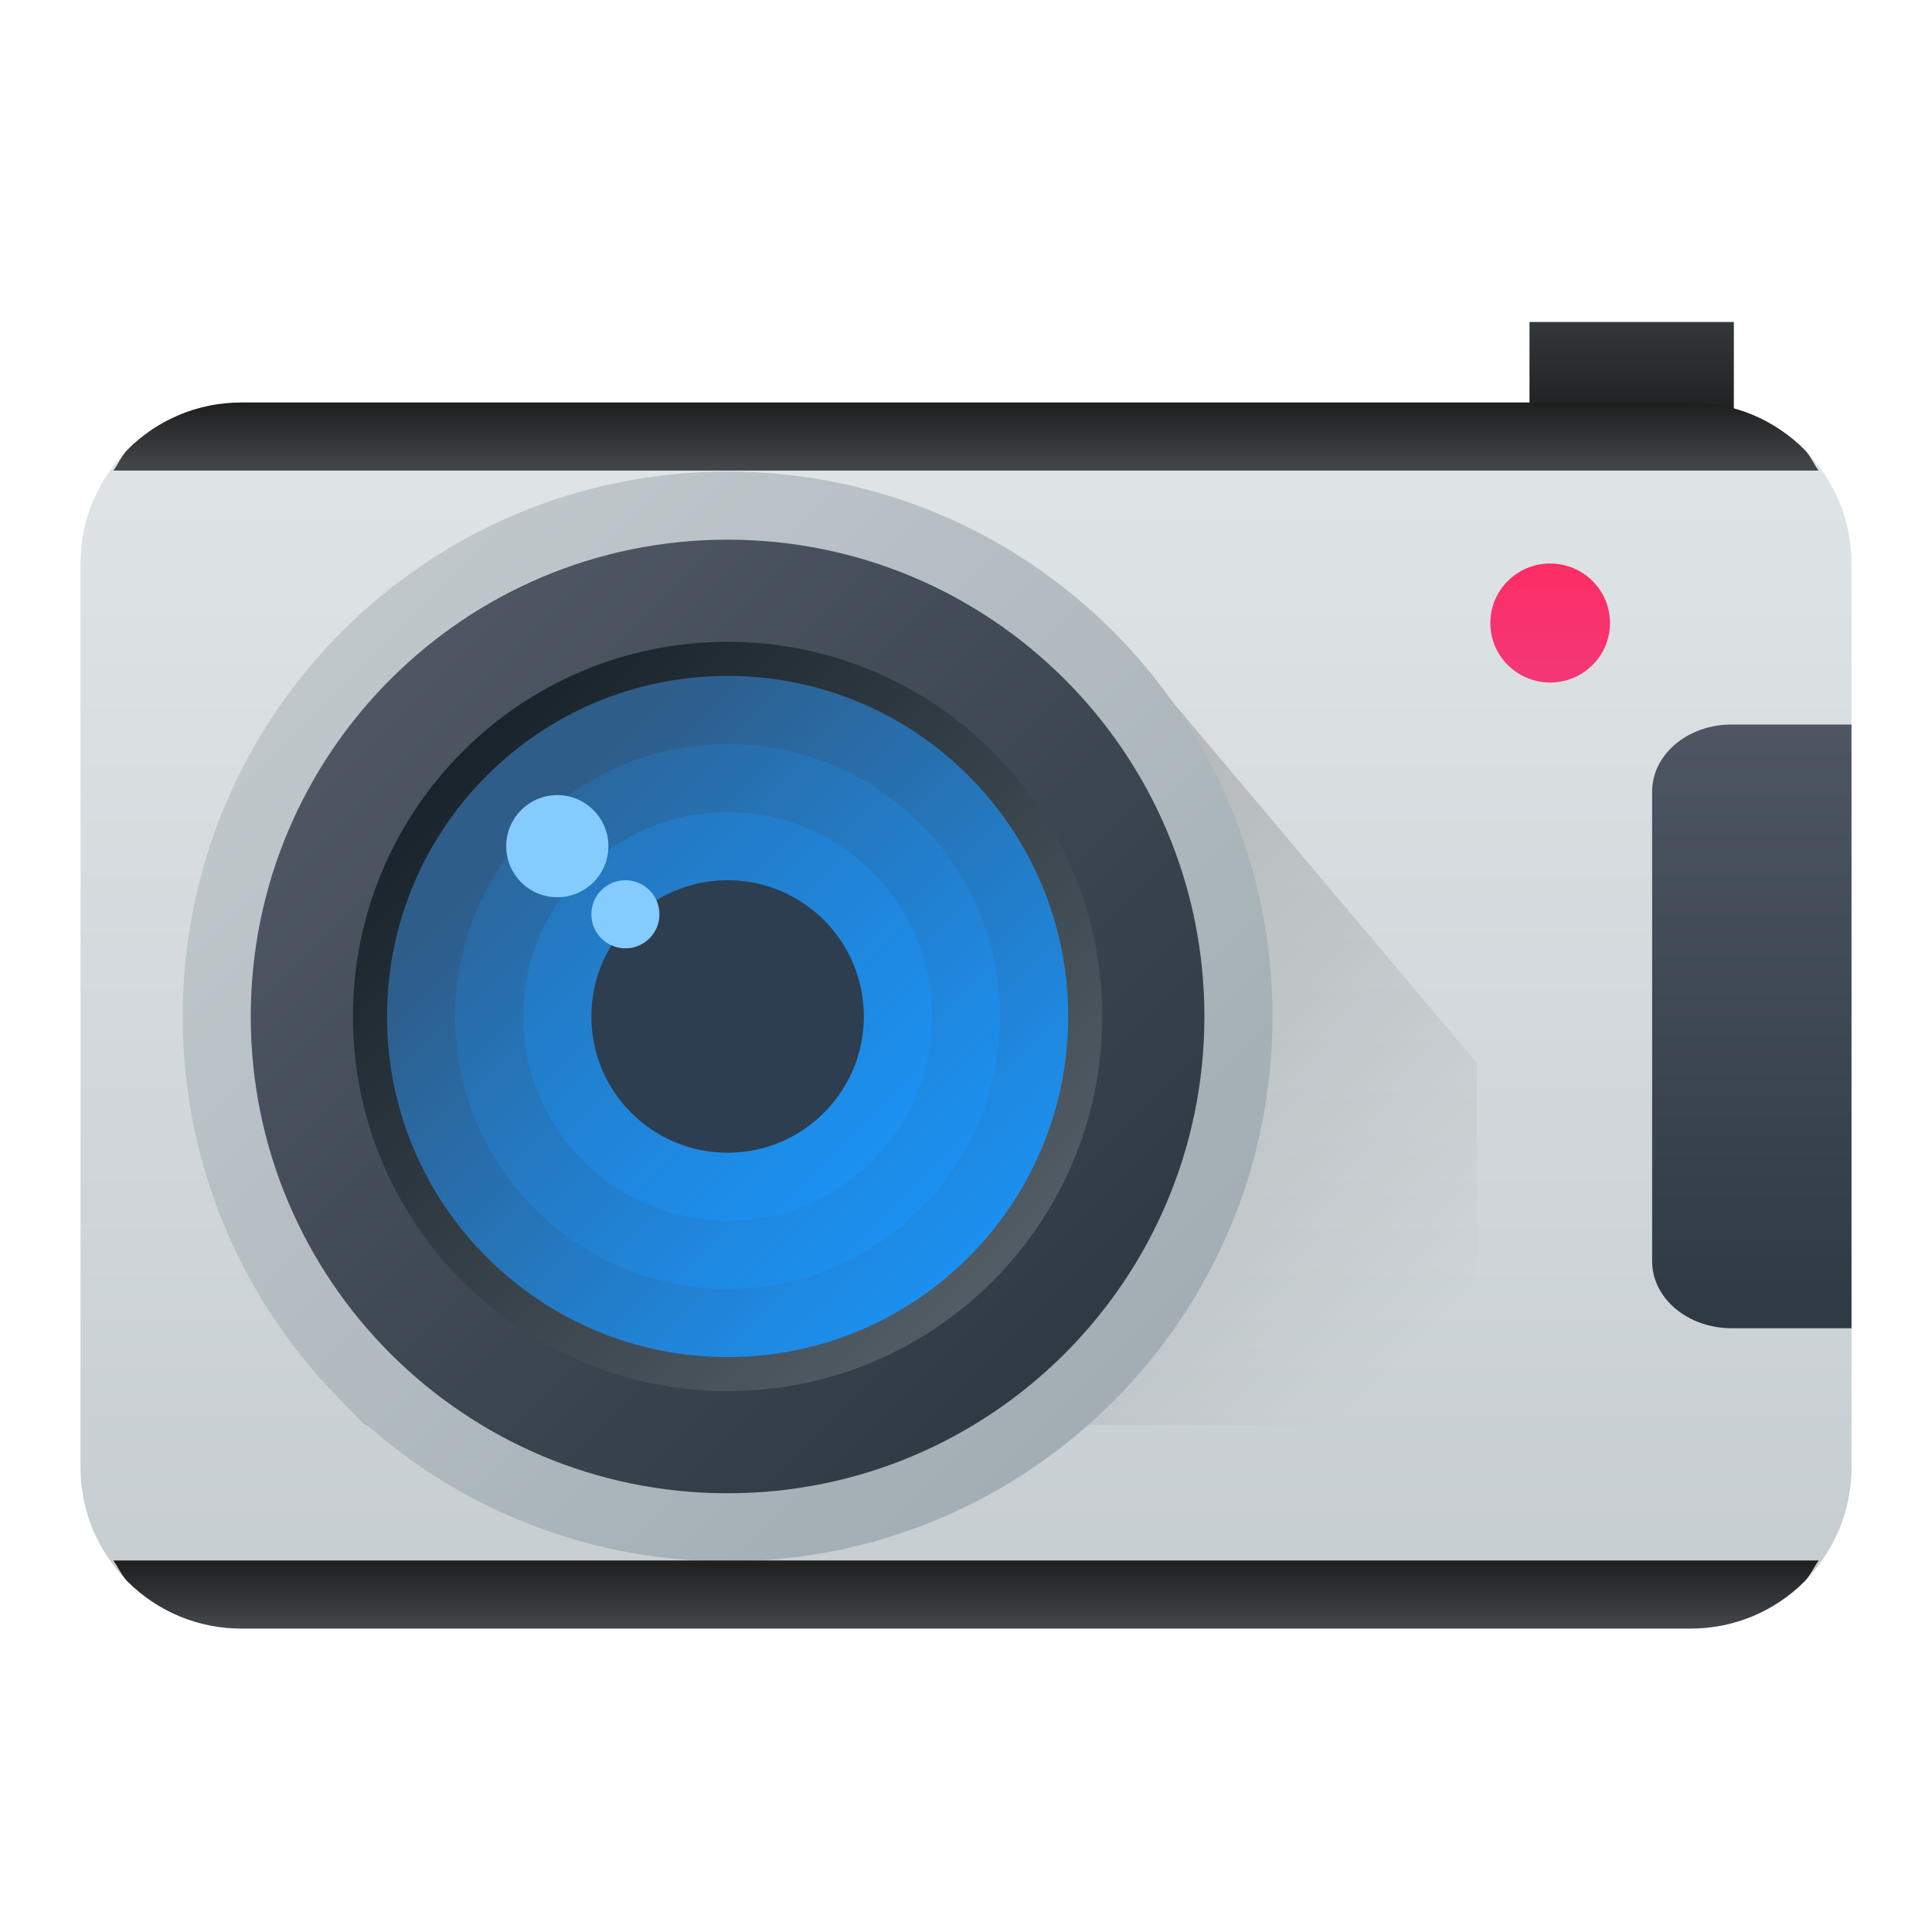
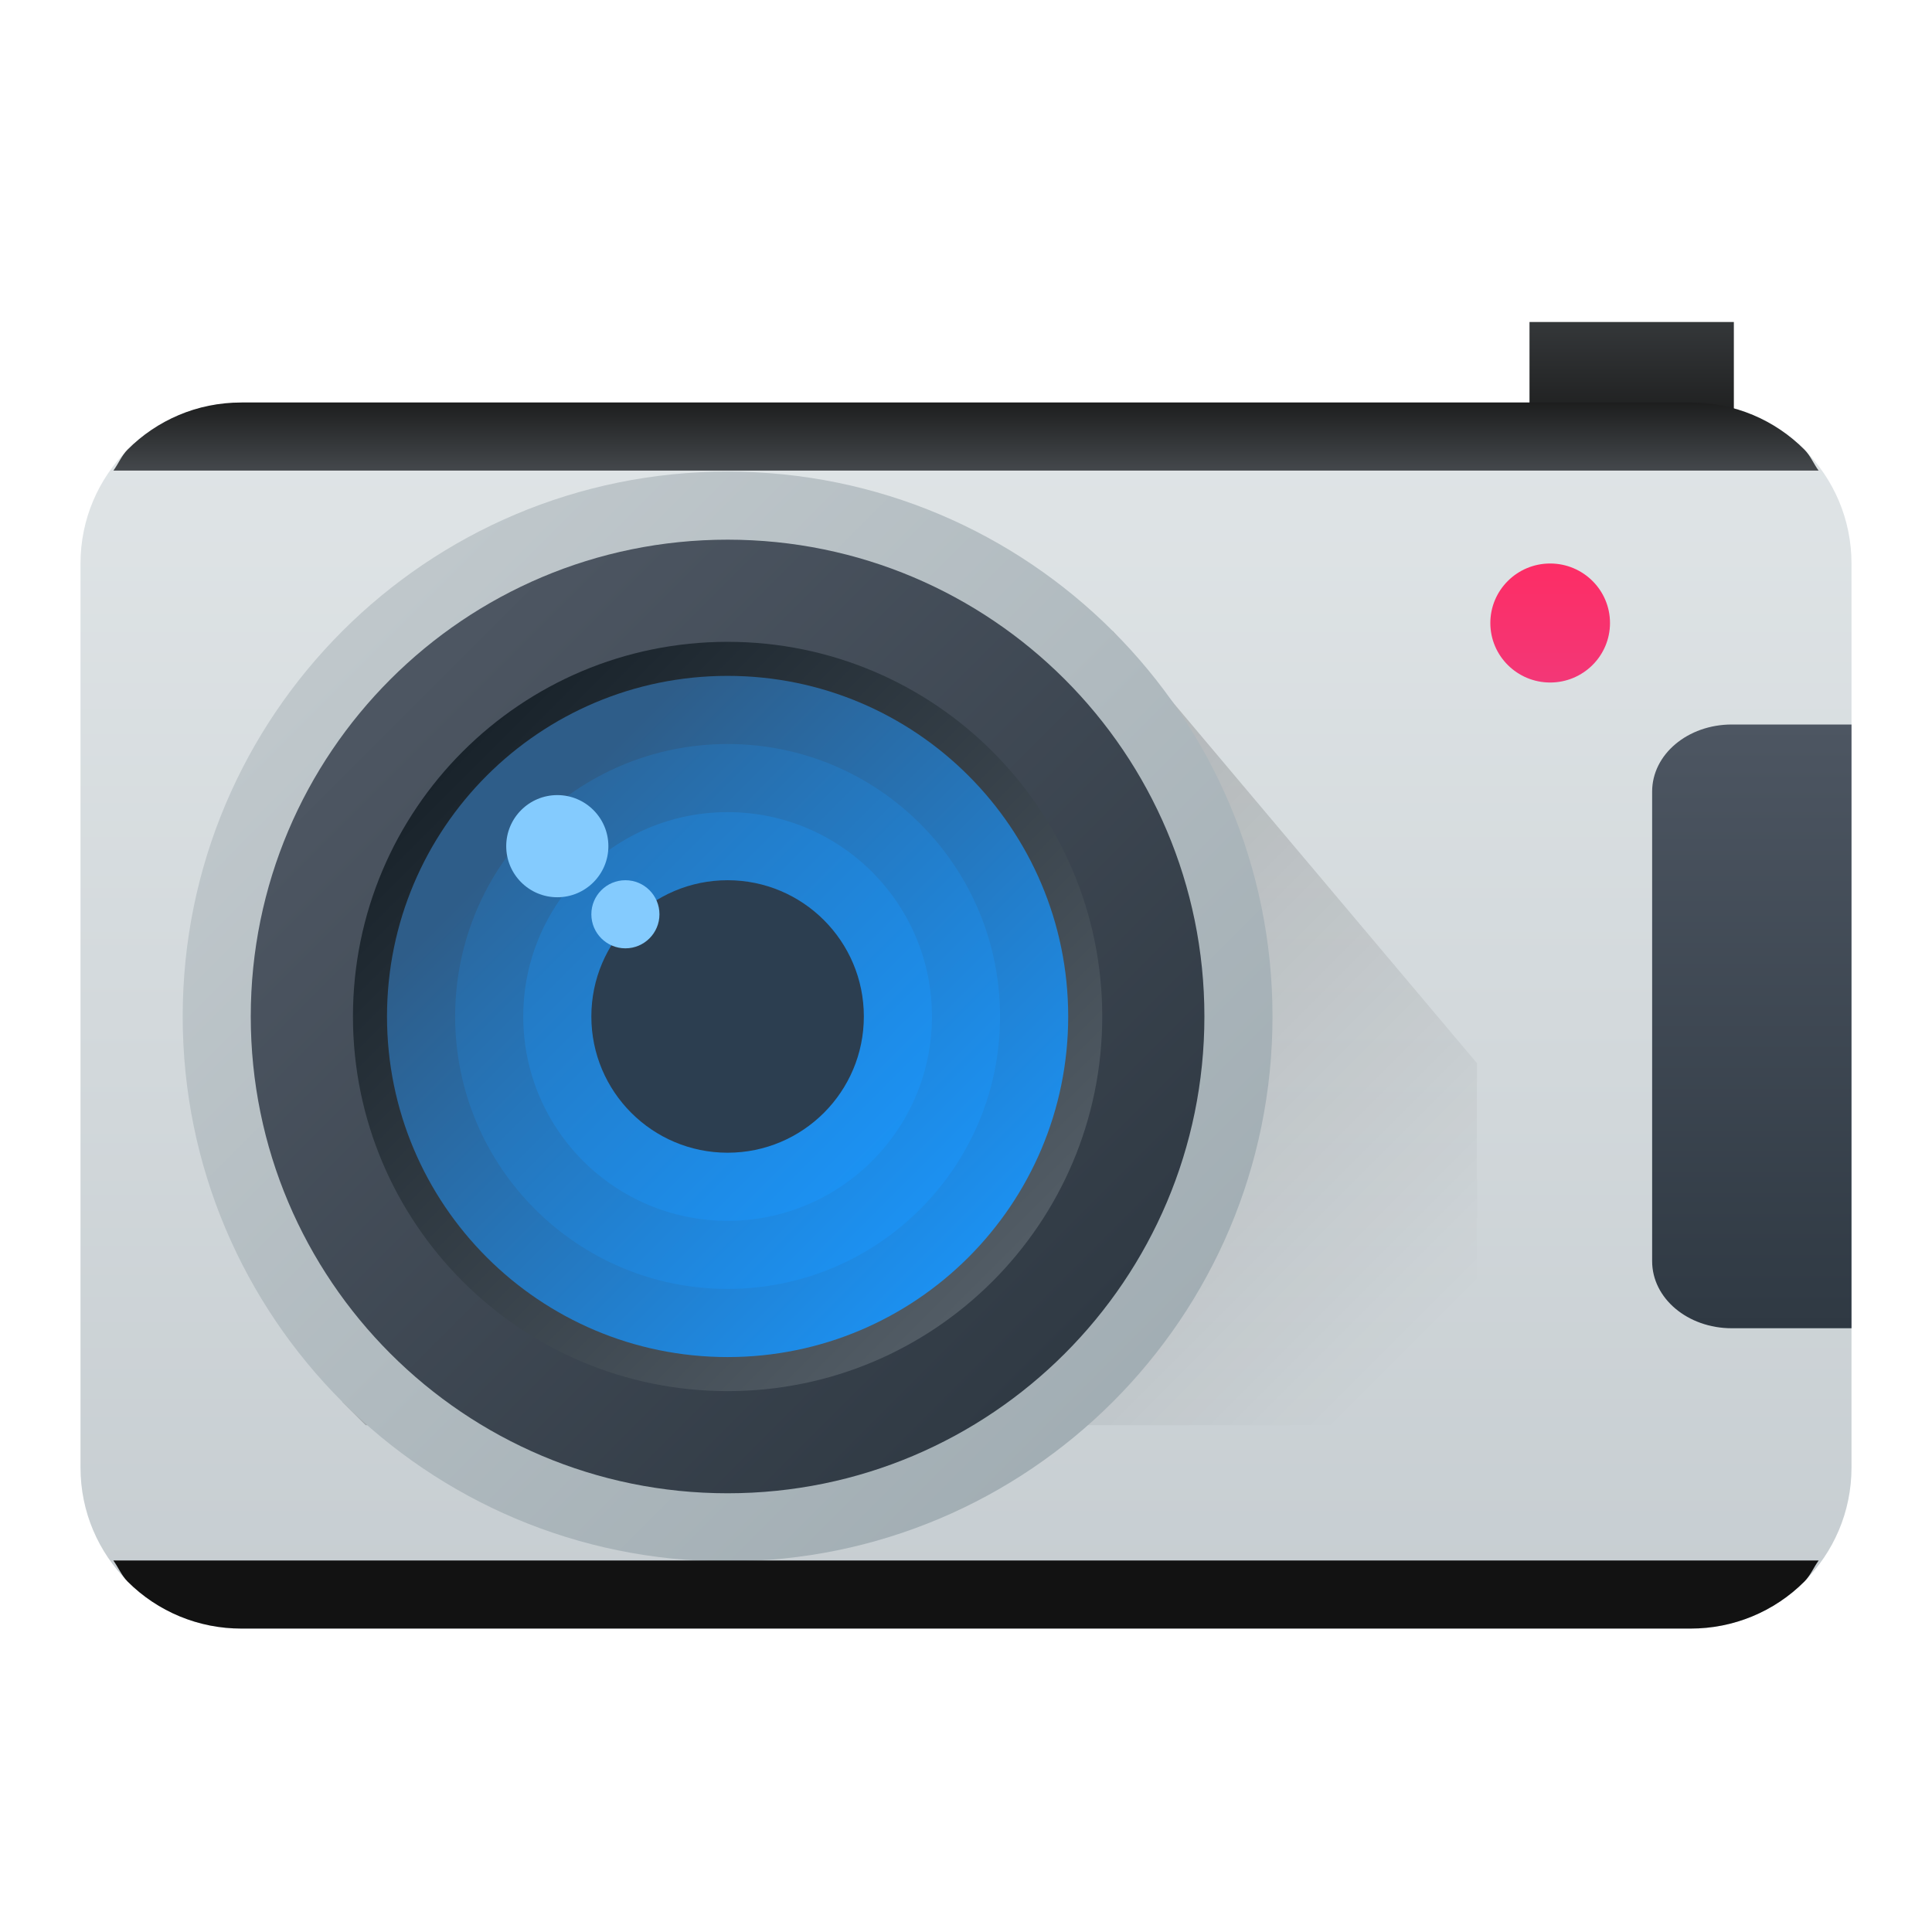
<svg xmlns="http://www.w3.org/2000/svg" xmlns:xlink="http://www.w3.org/1999/xlink" width="48" height="48" version="1.1" id="svg118">
  <defs id="defs84">
    <linearGradient id="a" y1="514.63" x1="402.41" y2="527.8" x2="415.57" gradientUnits="userSpaceOnUse">
      <stop stop-color="#2e5d89" id="stop2" />
      <stop offset="1" stop-color="#1b92f4" id="stop4" />
    </linearGradient>
    <linearGradient id="b" y1="508.8" x1="398.57" y2="528.8" x2="418.57" gradientUnits="userSpaceOnUse" gradientTransform="translate(-817.14 -1039.6)">
      <stop stop-color="#2f3943" id="stop7" />
      <stop offset="1" stop-color="#4d5662" id="stop9" />
    </linearGradient>
    <linearGradient id="c" y1="534.8" x1="405.57" y2="538.8" x2="411.57" gradientUnits="userSpaceOnUse" gradientTransform="matrix(1 0 0 .60001 0 213.91)">
      <stop stop-color="#18222a" id="stop12" />
      <stop offset="1" stop-color="#566069" id="stop14" />
    </linearGradient>
    <linearGradient id="d" y1="530.8" x1="421.57" y2="507.8" x2="398.57" gradientUnits="userSpaceOnUse">
      <stop stop-color="#c6cdd1" id="stop17" />
      <stop offset="1" stop-color="#e0e5e7" id="stop19" />
    </linearGradient>
    <linearGradient id="e" y1="519.8" y2="541.01" x2="0" gradientUnits="userSpaceOnUse" gradientTransform="rotate(-45 -387.024 734.119)">
      <stop id="stop22" />
      <stop offset="1" stop-opacity="0" id="stop24" />
    </linearGradient>
    <linearGradient xlink:href="#f" id="o" y1="504.798" y2="499.798" x2="0" gradientUnits="userSpaceOnUse" gradientTransform="matrix(0.84615,0,0,0.84615,-321.253,-416.598)" />
    <linearGradient id="f">
      <stop stop-color="#1d1e1e" id="stop28" />
      <stop offset="1" stop-color="#44484c" id="stop30" />
    </linearGradient>
    <linearGradient id="p" xlink:href="#g" y1="512.798" y2="527.798" x1="400.571" x2="415.571" gradientUnits="userSpaceOnUse" gradientTransform="translate(-384.571 -498.987)" />
    <linearGradient id="g">
      <stop stop-color="#2e5d89" id="stop34" />
      <stop offset="1" stop-color="#1b92f4" id="stop36" />
    </linearGradient>
    <linearGradient id="m">
      <stop stop-color="#c6cdd1" id="stop39" />
      <stop offset="1" stop-color="#e0e5e7" id="stop41" />
    </linearGradient>
    <linearGradient id="q" xlink:href="#h" y1="530.798" y2="528.798" gradientUnits="userSpaceOnUse" x2="0" gradientTransform="matrix(1.4866,0,0,1.47853,-564.407,-767.845)" />
    <linearGradient id="h">
      <stop stop-color="#f33777" id="stop45" />
      <stop offset="1" stop-color="#fd2d65" id="stop47" />
    </linearGradient>
    <linearGradient id="r" xlink:href="#g" y1="512.798" y2="527.798" x1="400.571" x2="415.571" gradientUnits="userSpaceOnUse" gradientTransform="matrix(.84615 0 0 .84615 -254.868 -414.89)" />
    <linearGradient id="s" xlink:href="#i" y1="519.798" y2="541.011" gradientUnits="userSpaceOnUse" x2="0" gradientTransform="matrix(0.5983184,-0.5983184,0.5983184,0.5983184,-537.3836,-41.29484)" />
    <linearGradient id="i">
      <stop id="stop52" />
      <stop offset="1" stop-opacity="0" id="stop54" />
    </linearGradient>
    <linearGradient id="t" xlink:href="#j" y1="530.798" y2="507.798" x1="421.571" gradientUnits="userSpaceOnUse" x2="398.571" gradientTransform="matrix(0.84615,0,0,0.84615,-327.637,-414.575)" />
    <linearGradient id="j">
      <stop stop-color="#a1adb3" id="stop58" />
      <stop offset="1" stop-color="#bfc7cb" id="stop60" />
    </linearGradient>
    <linearGradient id="u" xlink:href="#k" y1="508.798" y2="528.798" x1="398.572" gradientUnits="userSpaceOnUse" x2="418.571" gradientTransform="matrix(-0.84615,0,0,-0.84615,363.791,465.083)" />
    <linearGradient id="k">
      <stop stop-color="#2f3943" id="stop64" />
      <stop offset="1" stop-color="#4d5662" id="stop66" />
    </linearGradient>
    <linearGradient id="v" xlink:href="#l" y1="509.531" y2="530.998" x1="398.305" gradientUnits="userSpaceOnUse" x2="419.771" gradientTransform="matrix(0.66484,0,0,0.66484,-253.556,-320.326)" />
    <linearGradient id="l">
      <stop stop-color="#18222a" id="stop70" />
      <stop offset="1" stop-color="#566069" id="stop72" />
    </linearGradient>
    <linearGradient id="w" xlink:href="#g" y1="514.632" y2="527.798" x1="402.405" gradientUnits="userSpaceOnUse" x2="415.571" gradientTransform="matrix(0.84615,0,0,0.84615,-327.637,-414.575)" />
    <linearGradient id="x" xlink:href="#g" y1="509.704" y2="527.798" x1="397.478" x2="415.571" gradientUnits="userSpaceOnUse" gradientTransform="matrix(0.67692,0,0,0.67692,-258.494,-326.609)" />
    <linearGradient id="y" xlink:href="#g" y1="498.288" y2="527.798" x1="386.061" x2="415.571" gradientUnits="userSpaceOnUse" gradientTransform="matrix(0.5077,0,0,0.5077,-189.351,-238.643)" />
    <linearGradient xlink:href="#g" id="z" y1="512.798" x1="400.571" y2="527.798" gradientUnits="userSpaceOnUse" x2="415.571" gradientTransform="translate(-316.033 -493.49)" />
    <linearGradient gradientTransform="matrix(0.9907,0,0,0.83333,-11.46,-1.167)" xlink:href="#k" id="A" y1="41" y2="23" x2="0" gradientUnits="userSpaceOnUse" />
    <linearGradient xlink:href="#f" id="B" y1="541.798" y2="543.798" x2="0" gradientUnits="userSpaceOnUse" gradientTransform="matrix(1.375,0,0,0.84617,-537.786,-448.453)" />
    <linearGradient xlink:href="#g" id="C" y1="512.798" x1="400.571" y2="527.798" gradientUnits="userSpaceOnUse" x2="415.571" gradientTransform="translate(-318.571 -499.413)" />
    <linearGradient xlink:href="#f" id="D" y1="541.798" y2="543.798" x2="0" gradientUnits="userSpaceOnUse" gradientTransform="matrix(1.375,0,0,0.84617,-537.786,-419.684)" />
    <linearGradient xlink:href="#m" id="n" x1="62" y1="40.462" x2="62" y2="10" gradientUnits="userSpaceOnUse" gradientTransform="translate(-60)" />
  </defs>
  <rect width="44" height="30.462" x="2" y="10" rx="4" ry="4" id="rect86" style="fill:url(#n);paint-order:stroke fill markers" />
  <path d="m 38,8 h 5.077 v 2.538 H 38 Z" id="path88" style="fill:url(#o)" />
  <path d="m 38.513,14 a 1.487,1.479 0 0 0 -1.486,1.479 1.487,1.479 0 0 0 1.486,1.478 A 1.487,1.479 0 0 0 40,15.48 1.487,1.479 0 0 0 38.513,14 Z" id="path90" style="fill:url(#q)" />
  <path d="m 27.65,15.68 -19.146,19.148 0.58,0.58 h 27.61 v -8.994 z" id="path92" style="opacity:0.2;fill:url(#s)" />
  <circle cx="18.077" cy="25.254" r="13.538" id="circle94" style="fill:url(#t)" />
  <path d="M 6.23,25.254 A 11.846,11.846 0 0 1 18.077,13.408 11.846,11.846 0 0 1 29.923,25.254 11.846,11.846 0 0 1 18.077,37.1 11.846,11.846 0 0 1 6.23,25.254 Z" id="path96" style="fill:url(#u)" />
  <circle cx="18.077" cy="25.254" r="9.308" id="circle98" style="fill:url(#v)" />
  <circle cx="18.077" cy="25.254" r="8.462" id="circle100" style="fill:url(#w)" />
  <circle cx="18.077" cy="25.254" r="6.769" id="circle102" style="fill:url(#x)" />
  <circle cx="18.077" cy="25.254" r="5.077" id="circle104" style="fill:url(#y)" />
  <circle cx="18.077" cy="25.254" r="3.385" id="circle106" style="fill:#2c3e50" />
  <circle cx="15.538" cy="22.715" r="0.846" id="circle108" style="fill:#84cbfe" />
  <circle cx="13.846" cy="21.023" r="1.269" id="circle110" style="fill:#84cbfe" />
  <path d="m 43.028,18 c -1.098,0 -1.981,0.743 -1.981,1.667 v 11.666 c 0,0.924 0.883,1.667 1.98,1.667 H 46 V 18 h -1.981 z" id="path112" style="fill:url(#A)" />
  <path d="M 6,10 C 5.446,10 4.918,10.11 4.44,10.313 A 3.989,3.989 0 0 0 3.17,11.17 C 3.022,11.318 2.942,11.521 2.818,11.691 H 45.182 C 45.058,11.521 44.978,11.318 44.83,11.17 A 3.989,3.989 0 0 0 43.56,10.313 4.008,4.008 0 0 0 42,10 Z" id="path114" style="fill:url(#B)" />
-   <path d="m 2.816,38.77 c 0.124,0.17 0.205,0.374 0.354,0.523 A 3.983,3.983 0 0 0 6,40.461 h 36 a 3.983,3.983 0 0 0 2.83,-1.168 c 0.149,-0.149 0.23,-0.353 0.354,-0.523 z" id="path116" style="fill:url(#D)" />
+   <path d="m 2.816,38.77 c 0.124,0.17 0.205,0.374 0.354,0.523 A 3.983,3.983 0 0 0 6,40.461 h 36 a 3.983,3.983 0 0 0 2.83,-1.168 c 0.149,-0.149 0.23,-0.353 0.354,-0.523 z" id="path116" style="fill:#121212;fill-opacity:1" />
</svg>
